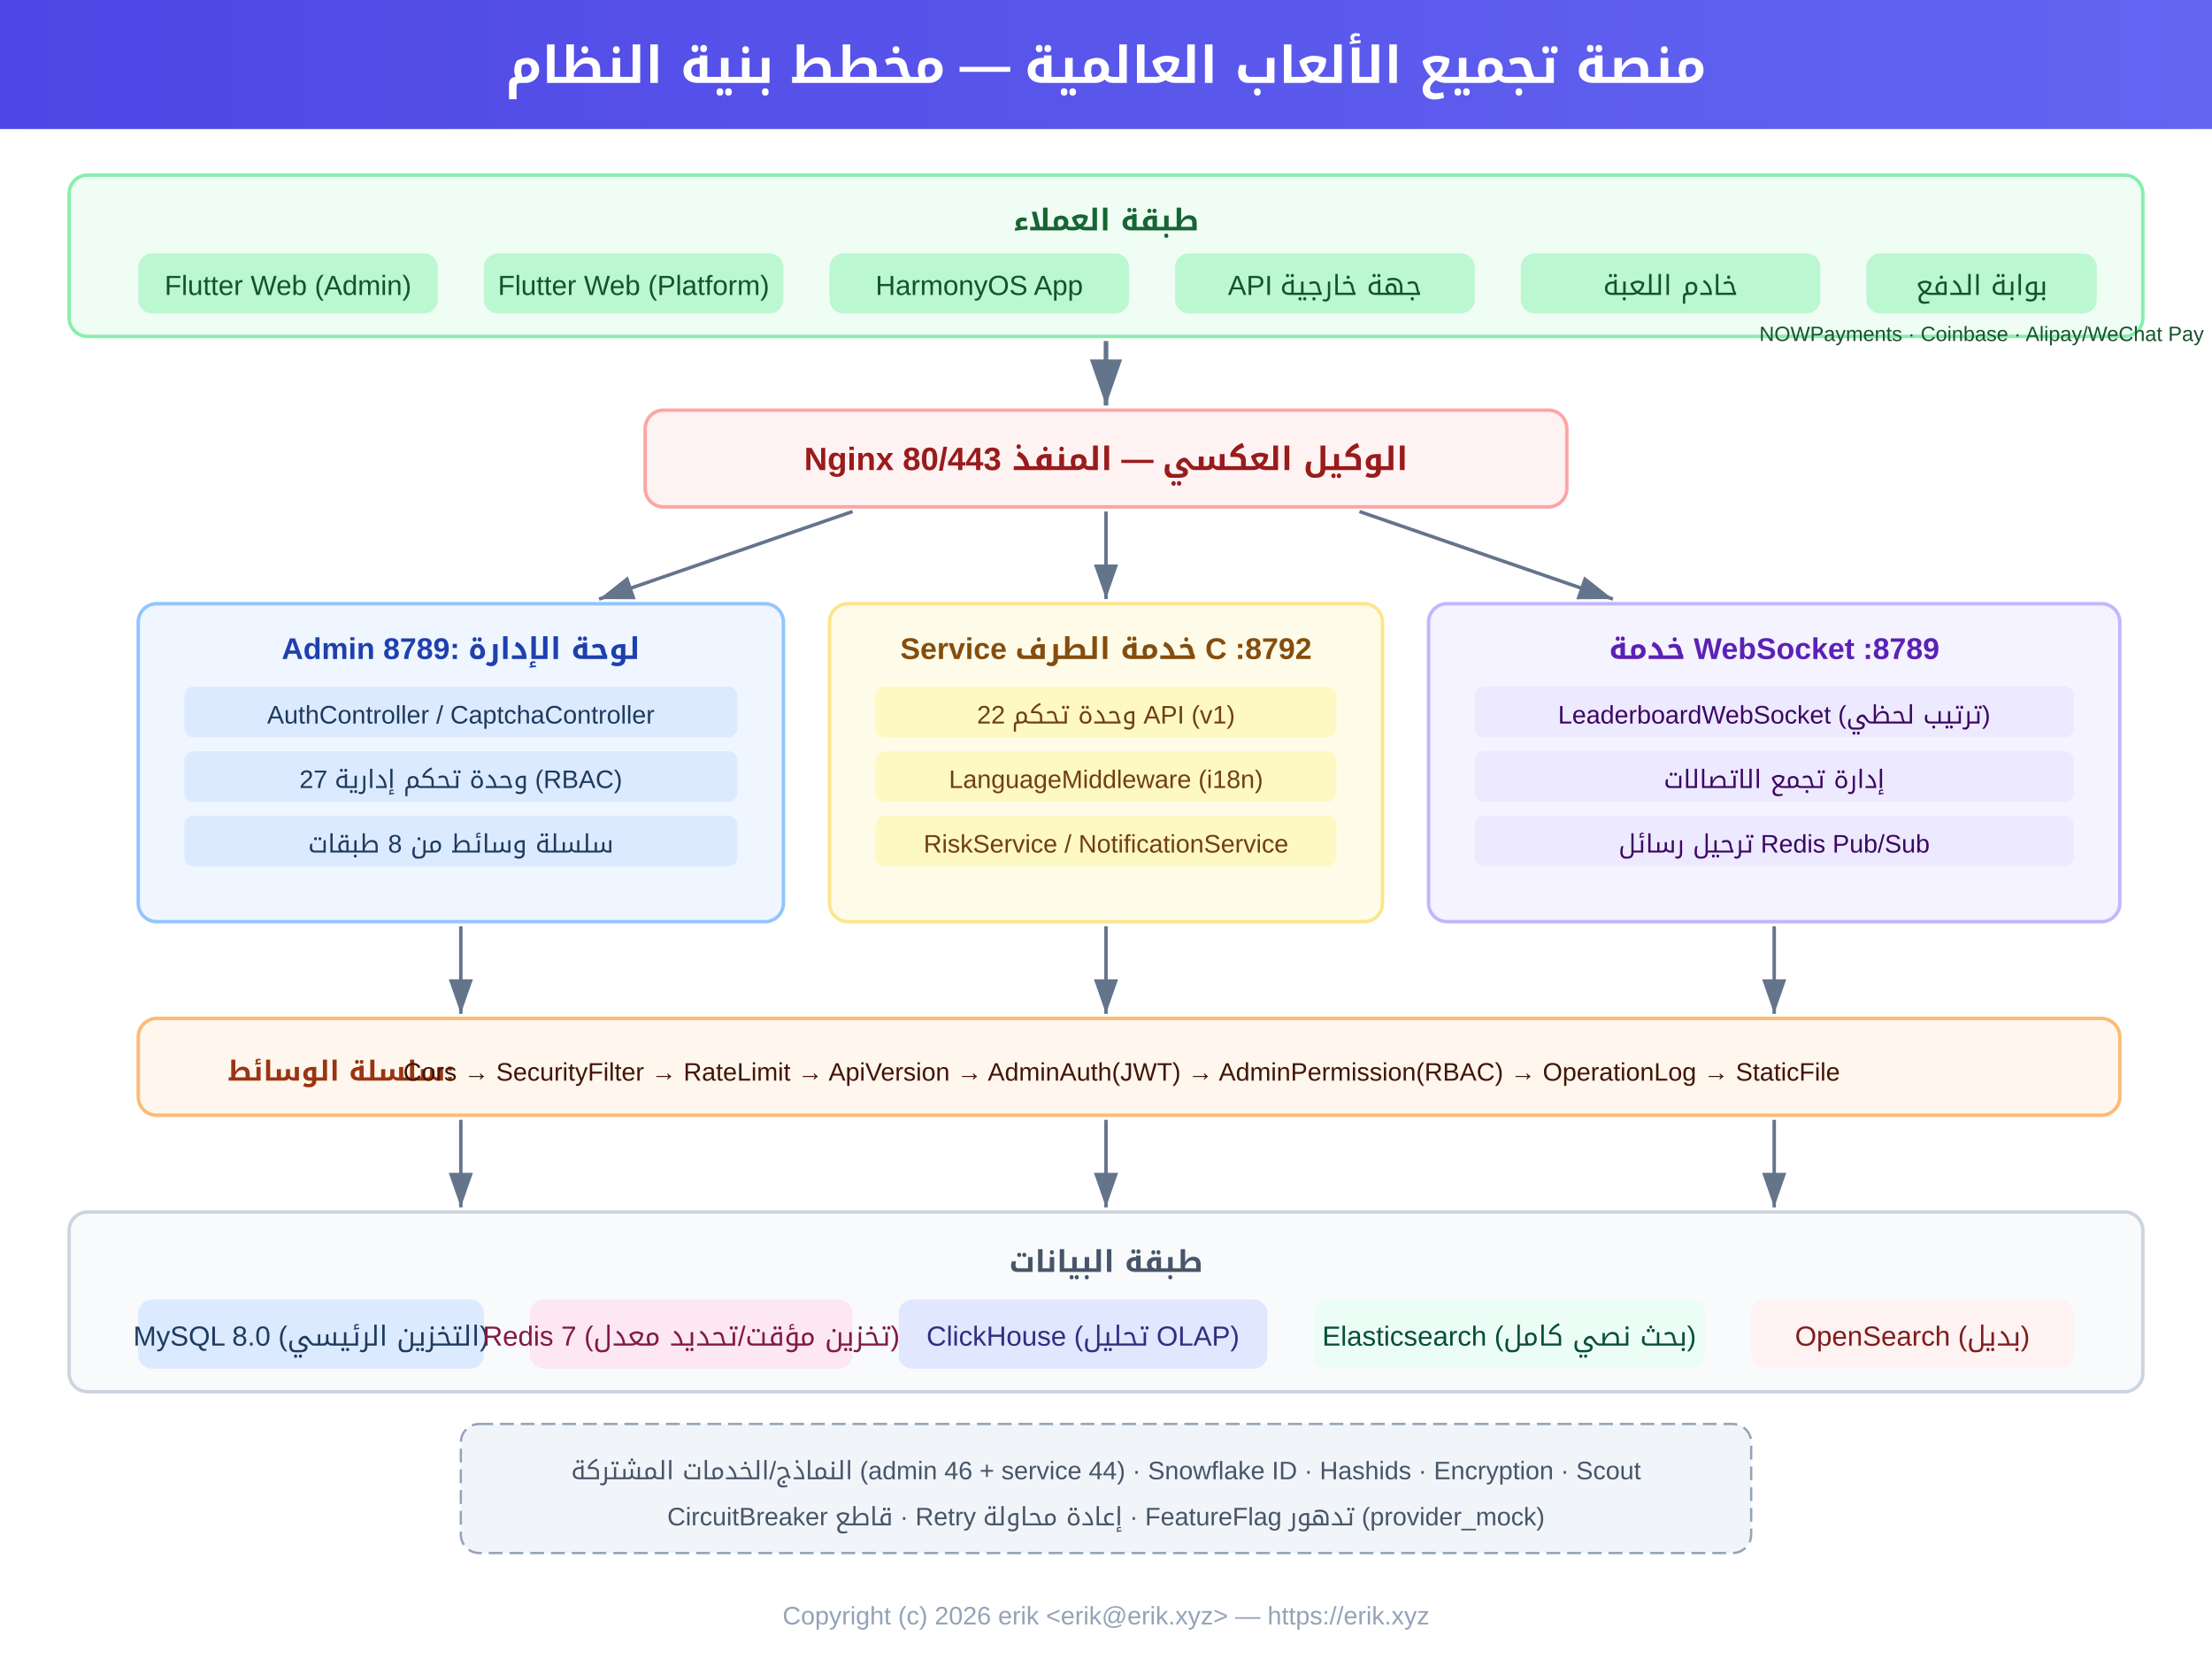
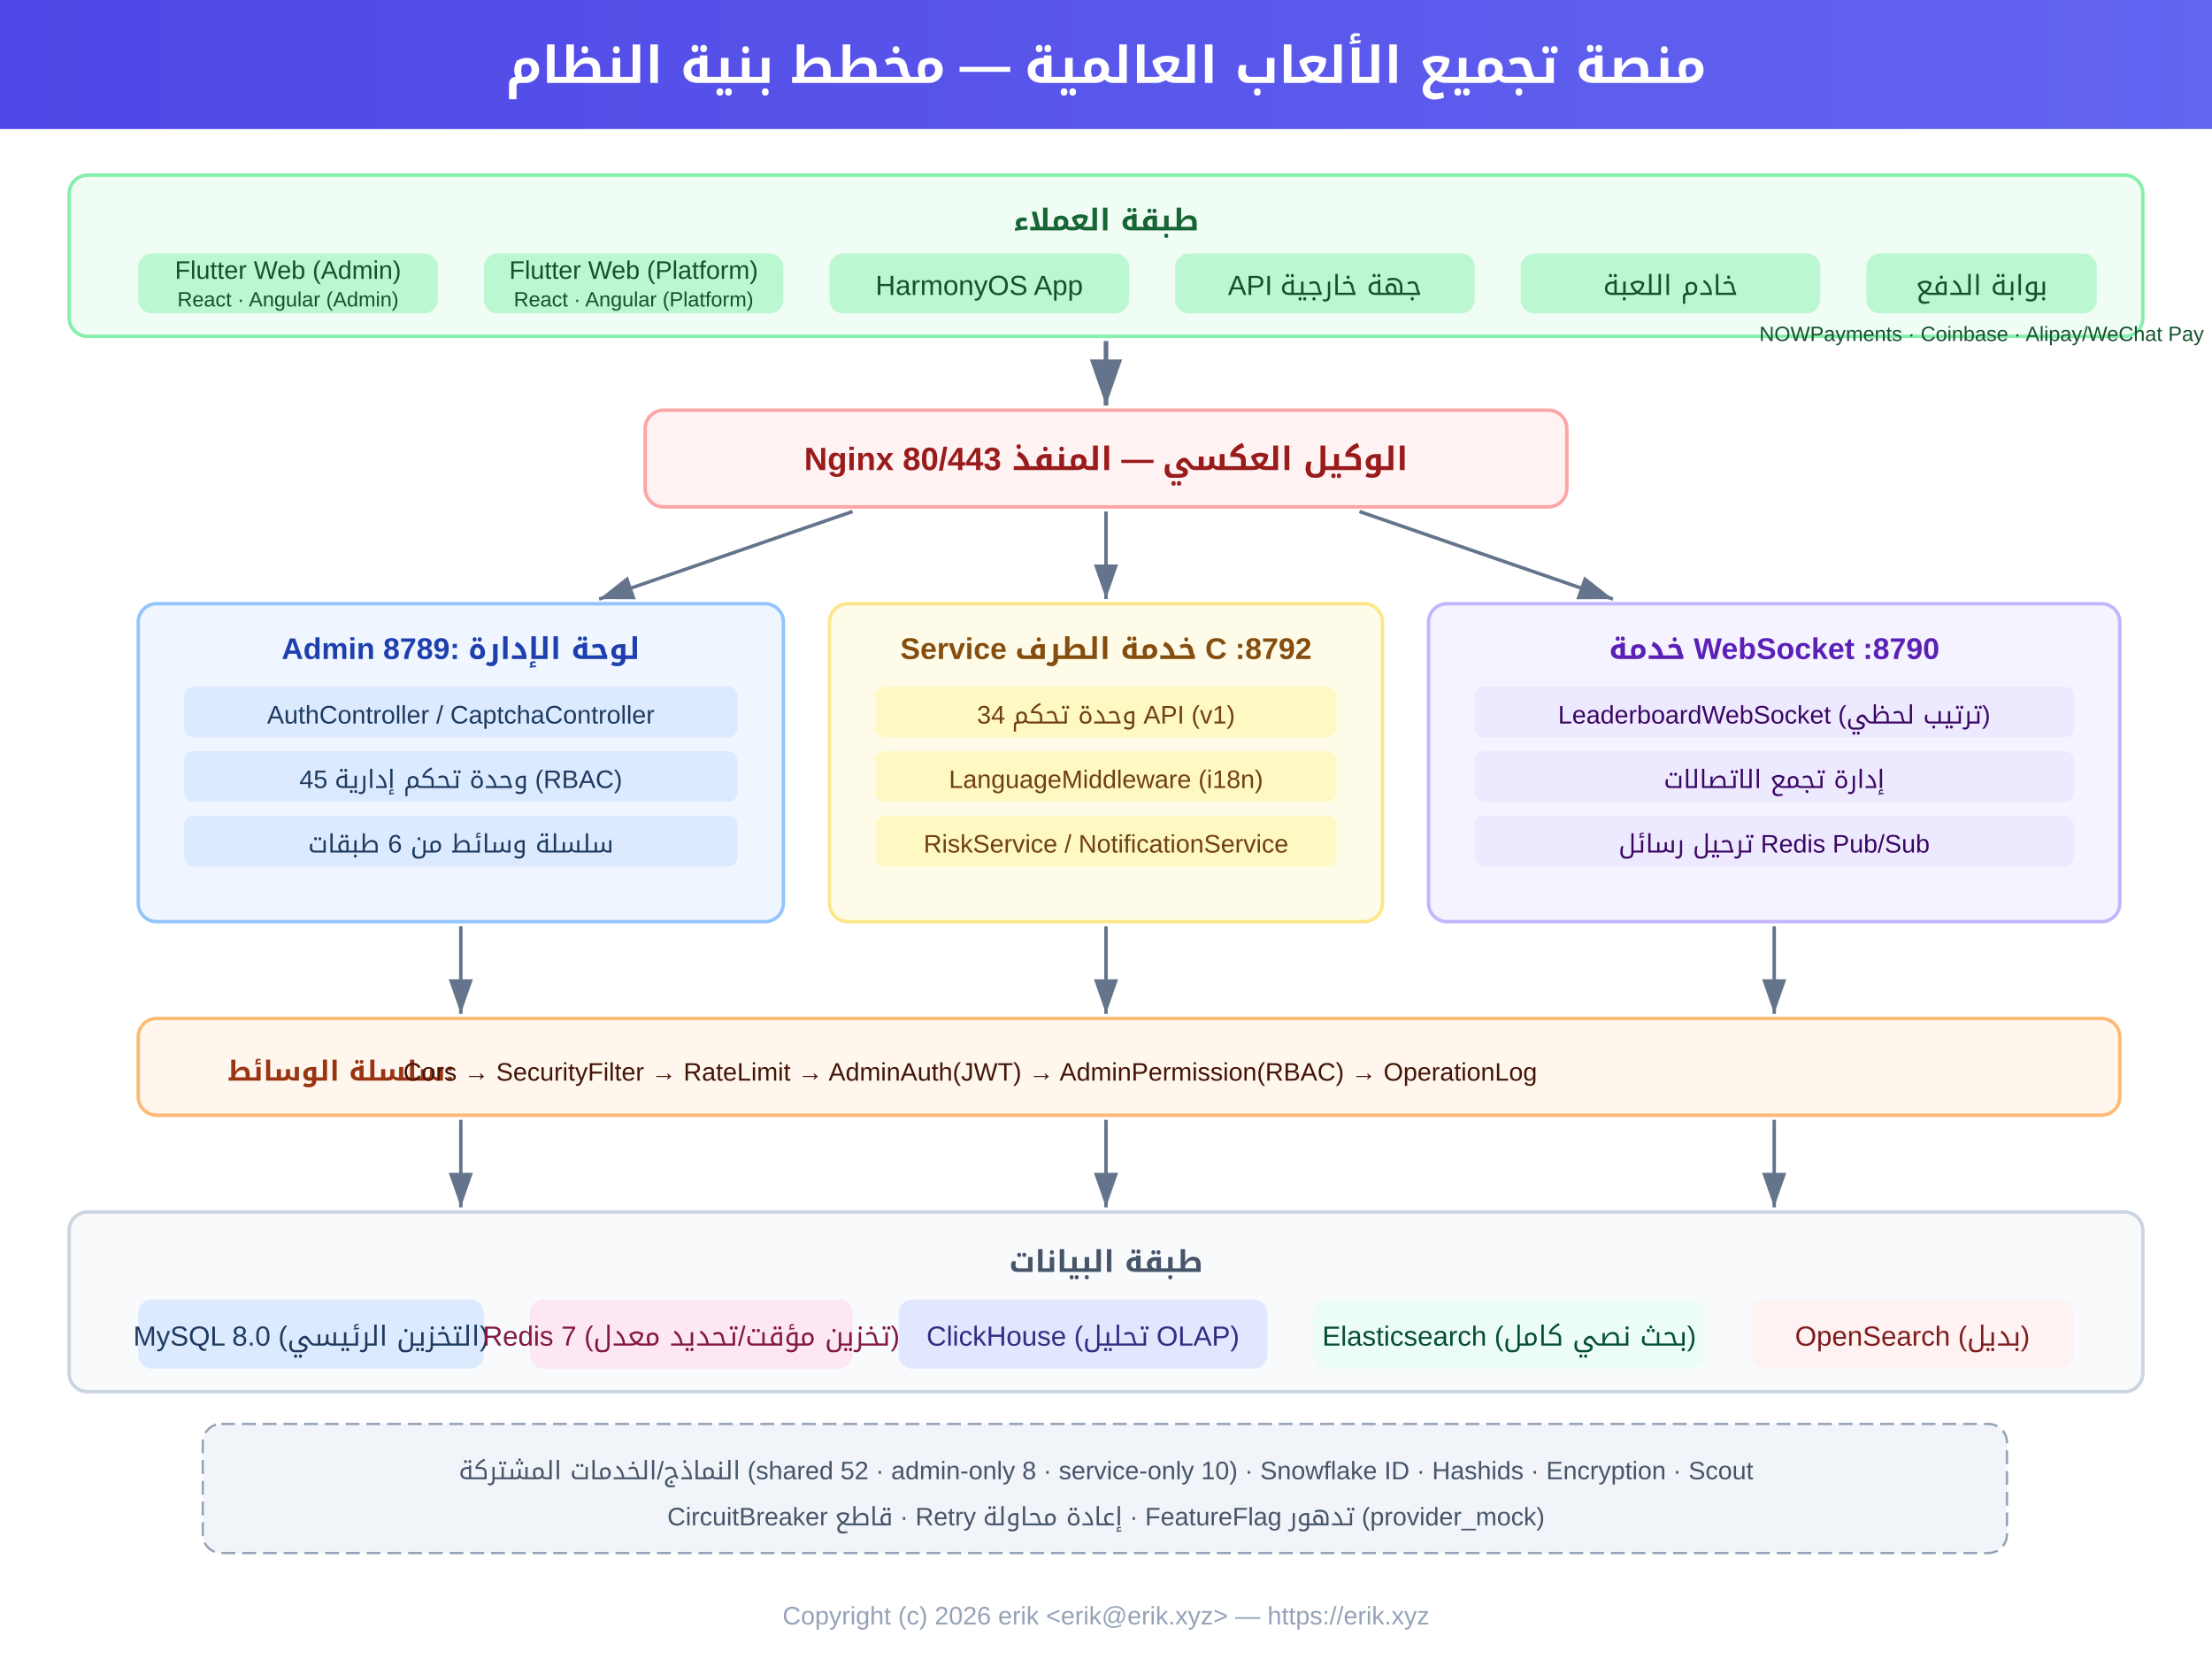
<svg xmlns="http://www.w3.org/2000/svg" viewBox="0 0 960 720" font-family="Arial, 'Noto Sans SC', sans-serif, 'Noto Kufi Arabic', sans-serif">
  <defs>
    <marker id="arrow" markerWidth="10" markerHeight="7" refX="10" refY="3.5" orient="auto">
      <polygon points="0 0, 10 3.5, 0 7" fill="#64748b" />
    </marker>
    <linearGradient id="hdr" x1="0" y1="0" x2="1" y2="0">
      <stop offset="0%" stop-color="#4f46e5" />
      <stop offset="100%" stop-color="#6366f1" />
    </linearGradient>
  </defs>
  <rect width="960" height="720" fill="#ffffff" />
  <rect x="0" y="0" width="960" height="56" fill="url(#hdr)" />
  <text x="480" y="36" text-anchor="middle" fill="#fff" font-size="22" font-weight="bold">منصة تجميع الألعاب العالمية — مخطط بنية النظام</text>
  <rect x="30" y="76" width="900" height="70" rx="8" fill="#f0fdf4" stroke="#86efac" stroke-width="1.5" />
  <text x="480" y="100" text-anchor="middle" fill="#166534" font-size="13" font-weight="bold">طبقة العملاء</text>
  <rect x="60" y="110" width="130" height="26" rx="6" fill="#bbf7d0" />
-   <text x="125" y="128" text-anchor="middle" fill="#14532d" font-size="12">Flutter Web (Admin)</text>
+   <text x="125" y="121" text-anchor="middle" fill="#14532d" font-size="11">Flutter Web (Admin)</text>
+   <text x="125" y="133" text-anchor="middle" fill="#14532d" font-size="9">React · Angular (Admin)</text>
  <rect x="210" y="110" width="130" height="26" rx="6" fill="#bbf7d0" />
-   <text x="275" y="128" text-anchor="middle" fill="#14532d" font-size="12">Flutter Web (Platform)</text>
+   <text x="275" y="121" text-anchor="middle" fill="#14532d" font-size="11">Flutter Web (Platform)</text>
+   <text x="275" y="133" text-anchor="middle" fill="#14532d" font-size="9">React · Angular (Platform)</text>
  <rect x="360" y="110" width="130" height="26" rx="6" fill="#bbf7d0" />
  <text x="425" y="128" text-anchor="middle" fill="#14532d" font-size="12">HarmonyOS App</text>
  <rect x="510" y="110" width="130" height="26" rx="6" fill="#bbf7d0" />
  <text x="575" y="128" text-anchor="middle" fill="#14532d" font-size="12">API جهة خارجية</text>
  <rect x="660" y="110" width="130" height="26" rx="6" fill="#bbf7d0" />
  <text x="725" y="128" text-anchor="middle" fill="#14532d" font-size="12">خادم اللعبة</text>
  <rect x="810" y="110" width="100" height="26" rx="6" fill="#bbf7d0" />
  <text x="860" y="128" text-anchor="middle" fill="#14532d" font-size="12">بوابة الدفع</text>
  <text x="860" y="148" text-anchor="middle" fill="#14532d" font-size="9">NOWPayments · Coinbase · Alipay/WeChat Pay</text>
  <line x1="480" y1="148" x2="480" y2="176" stroke="#64748b" stroke-width="2" marker-end="url(#arrow)" />
  <rect x="280" y="178" width="400" height="42" rx="8" fill="#fef2f2" stroke="#fca5a5" stroke-width="1.5" />
  <text x="480" y="204" text-anchor="middle" fill="#991b1b" font-size="14" font-weight="bold">Nginx الوكيل العكسي — المنفذ 80/443</text>
  <line x1="370" y1="222" x2="260" y2="260" stroke="#64748b" stroke-width="1.5" marker-end="url(#arrow)" />
  <line x1="480" y1="222" x2="480" y2="260" stroke="#64748b" stroke-width="1.5" marker-end="url(#arrow)" />
  <line x1="590" y1="222" x2="700" y2="260" stroke="#64748b" stroke-width="1.5" marker-end="url(#arrow)" />
  <rect x="60" y="262" width="280" height="138" rx="8" fill="#eff6ff" stroke="#93c5fd" stroke-width="1.5" />
  <text x="200" y="286" text-anchor="middle" fill="#1e40af" font-size="13" font-weight="bold">Admin لوحة الإدارة :8789</text>
  <rect x="80" y="298" width="240" height="22" rx="4" fill="#dbeafe" />
  <text x="200" y="314" text-anchor="middle" fill="#1e3a5f" font-size="11">AuthController / CaptchaController</text>
  <rect x="80" y="326" width="240" height="22" rx="4" fill="#dbeafe" />
-   <text x="200" y="342" text-anchor="middle" fill="#1e3a5f" font-size="11">27 وحدة تحكم إدارية (RBAC)</text>
+   <text x="200" y="342" text-anchor="middle" fill="#1e3a5f" font-size="11">45 وحدة تحكم إدارية (RBAC)</text>
  <rect x="80" y="354" width="240" height="22" rx="4" fill="#dbeafe" />
-   <text x="200" y="370" text-anchor="middle" fill="#1e3a5f" font-size="11">سلسلة وسائط من 8 طبقات</text>
+   <text x="200" y="370" text-anchor="middle" fill="#1e3a5f" font-size="11">سلسلة وسائط من 6 طبقات</text>
  <rect x="360" y="262" width="240" height="138" rx="8" fill="#fefce8" stroke="#fde68a" stroke-width="1.5" />
  <text x="480" y="286" text-anchor="middle" fill="#854d0e" font-size="13" font-weight="bold">Service خدمة الطرف C :8792</text>
  <rect x="380" y="298" width="200" height="22" rx="4" fill="#fef9c3" />
-   <text x="480" y="314" text-anchor="middle" fill="#713f12" font-size="11">22 وحدة تحكم API (v1)</text>
+   <text x="480" y="314" text-anchor="middle" fill="#713f12" font-size="11">34 وحدة تحكم API (v1)</text>
  <rect x="380" y="326" width="200" height="22" rx="4" fill="#fef9c3" />
  <text x="480" y="342" text-anchor="middle" fill="#713f12" font-size="11">LanguageMiddleware (i18n)</text>
  <rect x="380" y="354" width="200" height="22" rx="4" fill="#fef9c3" />
  <text x="480" y="370" text-anchor="middle" fill="#713f12" font-size="11">RiskService / NotificationService</text>
  <rect x="620" y="262" width="300" height="138" rx="8" fill="#f5f3ff" stroke="#c4b5fd" stroke-width="1.5" />
-   <text x="770" y="286" text-anchor="middle" fill="#5b21b6" font-size="13" font-weight="bold">خدمة WebSocket :8789</text>
+   <text x="770" y="286" text-anchor="middle" fill="#5b21b6" font-size="13" font-weight="bold">خدمة WebSocket :8790</text>
  <rect x="640" y="298" width="260" height="22" rx="4" fill="#ede9fe" />
  <text x="770" y="314" text-anchor="middle" fill="#3b0764" font-size="11">LeaderboardWebSocket (ترتيب لحظي)</text>
  <rect x="640" y="326" width="260" height="22" rx="4" fill="#ede9fe" />
  <text x="770" y="342" text-anchor="middle" fill="#3b0764" font-size="11">إدارة تجمع الاتصالات</text>
  <rect x="640" y="354" width="260" height="22" rx="4" fill="#ede9fe" />
  <text x="770" y="370" text-anchor="middle" fill="#3b0764" font-size="11">ترحيل رسائل Redis Pub/Sub</text>
  <line x1="200" y1="402" x2="200" y2="440" stroke="#64748b" stroke-width="1.5" marker-end="url(#arrow)" />
  <line x1="480" y1="402" x2="480" y2="440" stroke="#64748b" stroke-width="1.5" marker-end="url(#arrow)" />
  <line x1="770" y1="402" x2="770" y2="440" stroke="#64748b" stroke-width="1.5" marker-end="url(#arrow)" />
  <rect x="60" y="442" width="860" height="42" rx="8" fill="#fff7ed" stroke="#fdba74" stroke-width="1.5" />
  <text x="99" y="469" fill="#9a3412" font-size="12" font-weight="bold">سلسلة الوسائط:</text>
-   <text x="175" y="469" fill="#431407" font-size="11">Cors → SecurityFilter → RateLimit → ApiVersion → AdminAuth(JWT) → AdminPermission(RBAC) → OperationLog → StaticFile</text>
+   <text x="175" y="469" fill="#431407" font-size="11">Cors → SecurityFilter → RateLimit → AdminAuth(JWT) → AdminPermission(RBAC) → OperationLog</text>
  <line x1="200" y1="486" x2="200" y2="524" stroke="#64748b" stroke-width="1.5" marker-end="url(#arrow)" />
  <line x1="480" y1="486" x2="480" y2="524" stroke="#64748b" stroke-width="1.5" marker-end="url(#arrow)" />
  <line x1="770" y1="486" x2="770" y2="524" stroke="#64748b" stroke-width="1.5" marker-end="url(#arrow)" />
  <rect x="30" y="526" width="900" height="78" rx="8" fill="#f8fafc" stroke="#cbd5e1" stroke-width="1.5" />
  <text x="480" y="552" text-anchor="middle" fill="#475569" font-size="13" font-weight="bold">طبقة البيانات</text>
  <rect x="60" y="564" width="150" height="30" rx="6" fill="#dbeafe" />
  <text x="135" y="584" text-anchor="middle" fill="#1e3a5f" font-size="12">MySQL 8.0 (التخزين الرئيسي)</text>
  <rect x="230" y="564" width="140" height="30" rx="6" fill="#fce7f3" />
  <text x="300" y="584" text-anchor="middle" fill="#831843" font-size="12">Redis 7 (تخزين مؤقت/تحديد معدل)</text>
  <rect x="390" y="564" width="160" height="30" rx="6" fill="#e0e7ff" />
  <text x="470" y="584" text-anchor="middle" fill="#312e81" font-size="12">ClickHouse (تحليل OLAP)</text>
  <rect x="570" y="564" width="170" height="30" rx="6" fill="#ecfdf5" />
  <text x="655" y="584" text-anchor="middle" fill="#064e3b" font-size="12">Elasticsearch (بحث نصي كامل)</text>
  <rect x="760" y="564" width="140" height="30" rx="6" fill="#fef2f2" />
  <text x="830" y="584" text-anchor="middle" fill="#7f1d1d" font-size="12">OpenSearch (بديل)</text>
-   <rect x="200" y="618" width="560" height="56" rx="8" fill="#f1f5f9" stroke="#94a3b8" stroke-width="1" stroke-dasharray="6,3" />
-   <text x="480" y="642" text-anchor="middle" fill="#475569" font-size="11">النماذج/الخدمات المشتركة (admin 46 + service 44) · Snowflake ID · Hashids · Encryption · Scout</text>
+   <rect x="88" y="618" width="783" height="56" rx="8" fill="#f1f5f9" stroke="#94a3b8" stroke-width="1" stroke-dasharray="6,3" />
+   <text x="480" y="642" text-anchor="middle" fill="#475569" font-size="11">النماذج/الخدمات المشتركة (shared 52 · admin-only 8 · service-only 10) · Snowflake ID · Hashids · Encryption · Scout</text>
  <text x="480" y="662" text-anchor="middle" fill="#475569" font-size="11">CircuitBreaker قاطع · Retry إعادة محاولة · FeatureFlag تدهور (provider_mock)</text>
  <text x="480" y="705" text-anchor="middle" fill="#94a3b8" font-size="11">Copyright (c) 2026 erik &lt;erik@erik.xyz&gt; — https://erik.xyz</text>
</svg>
